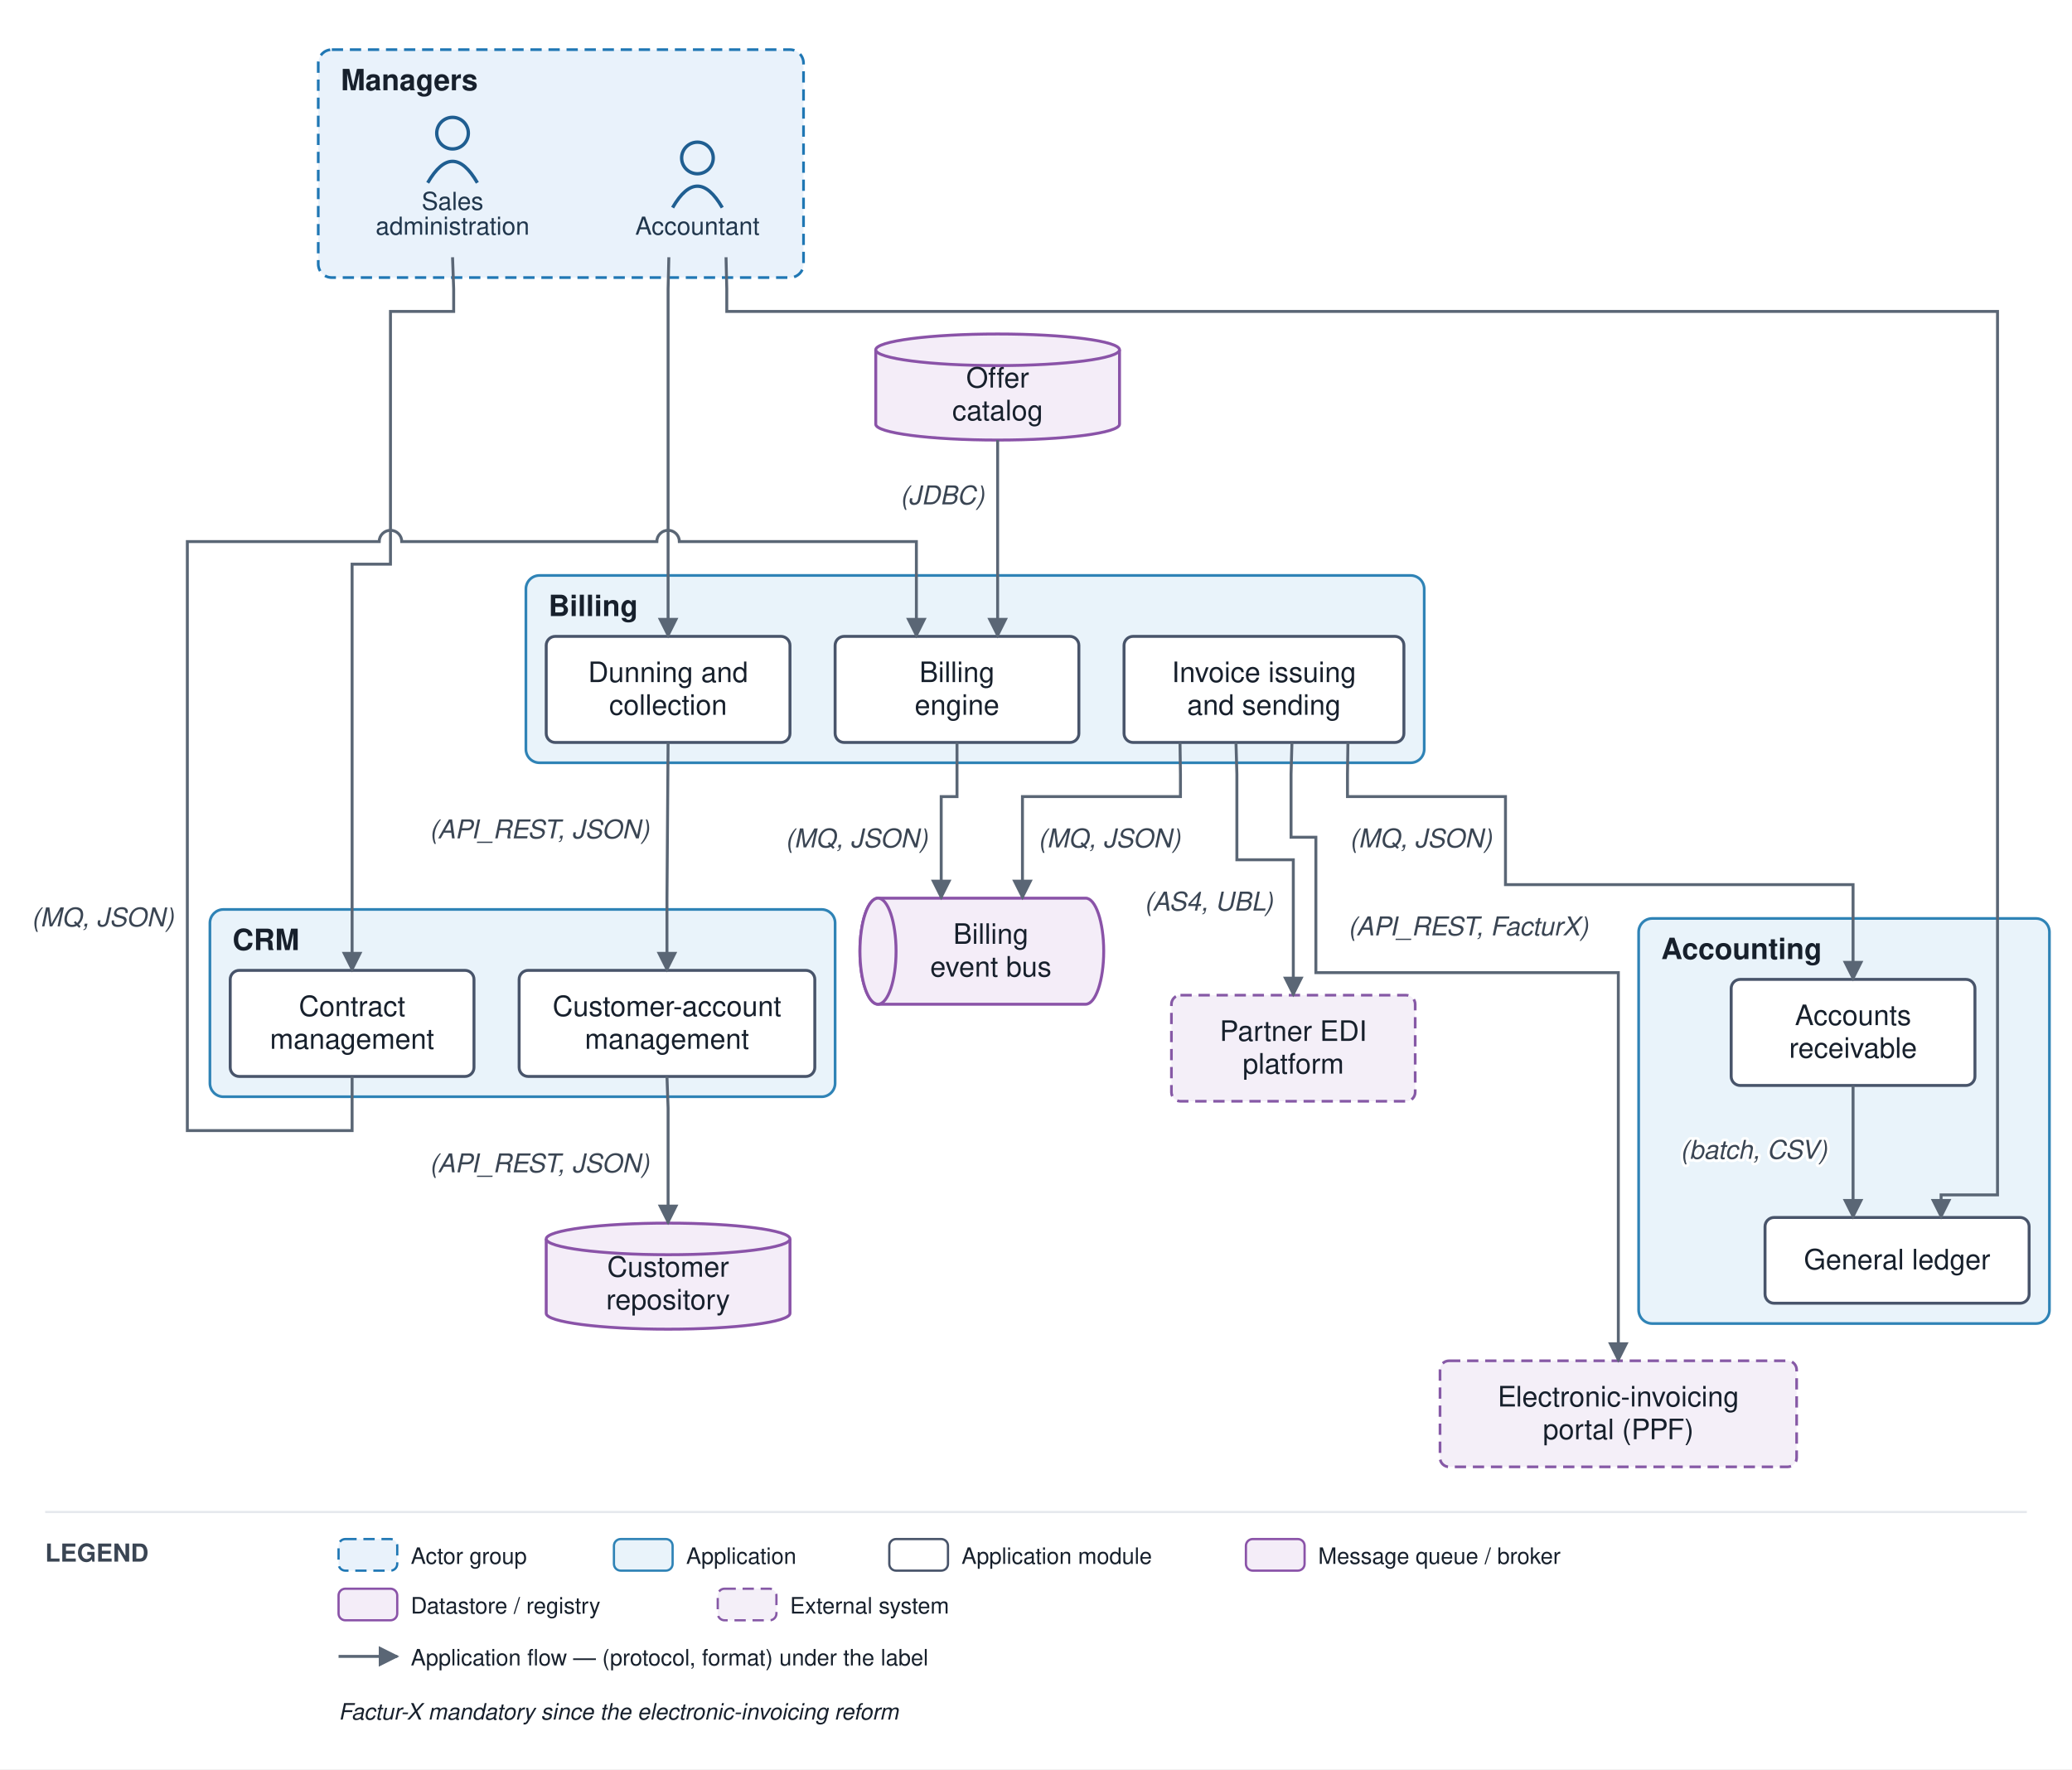
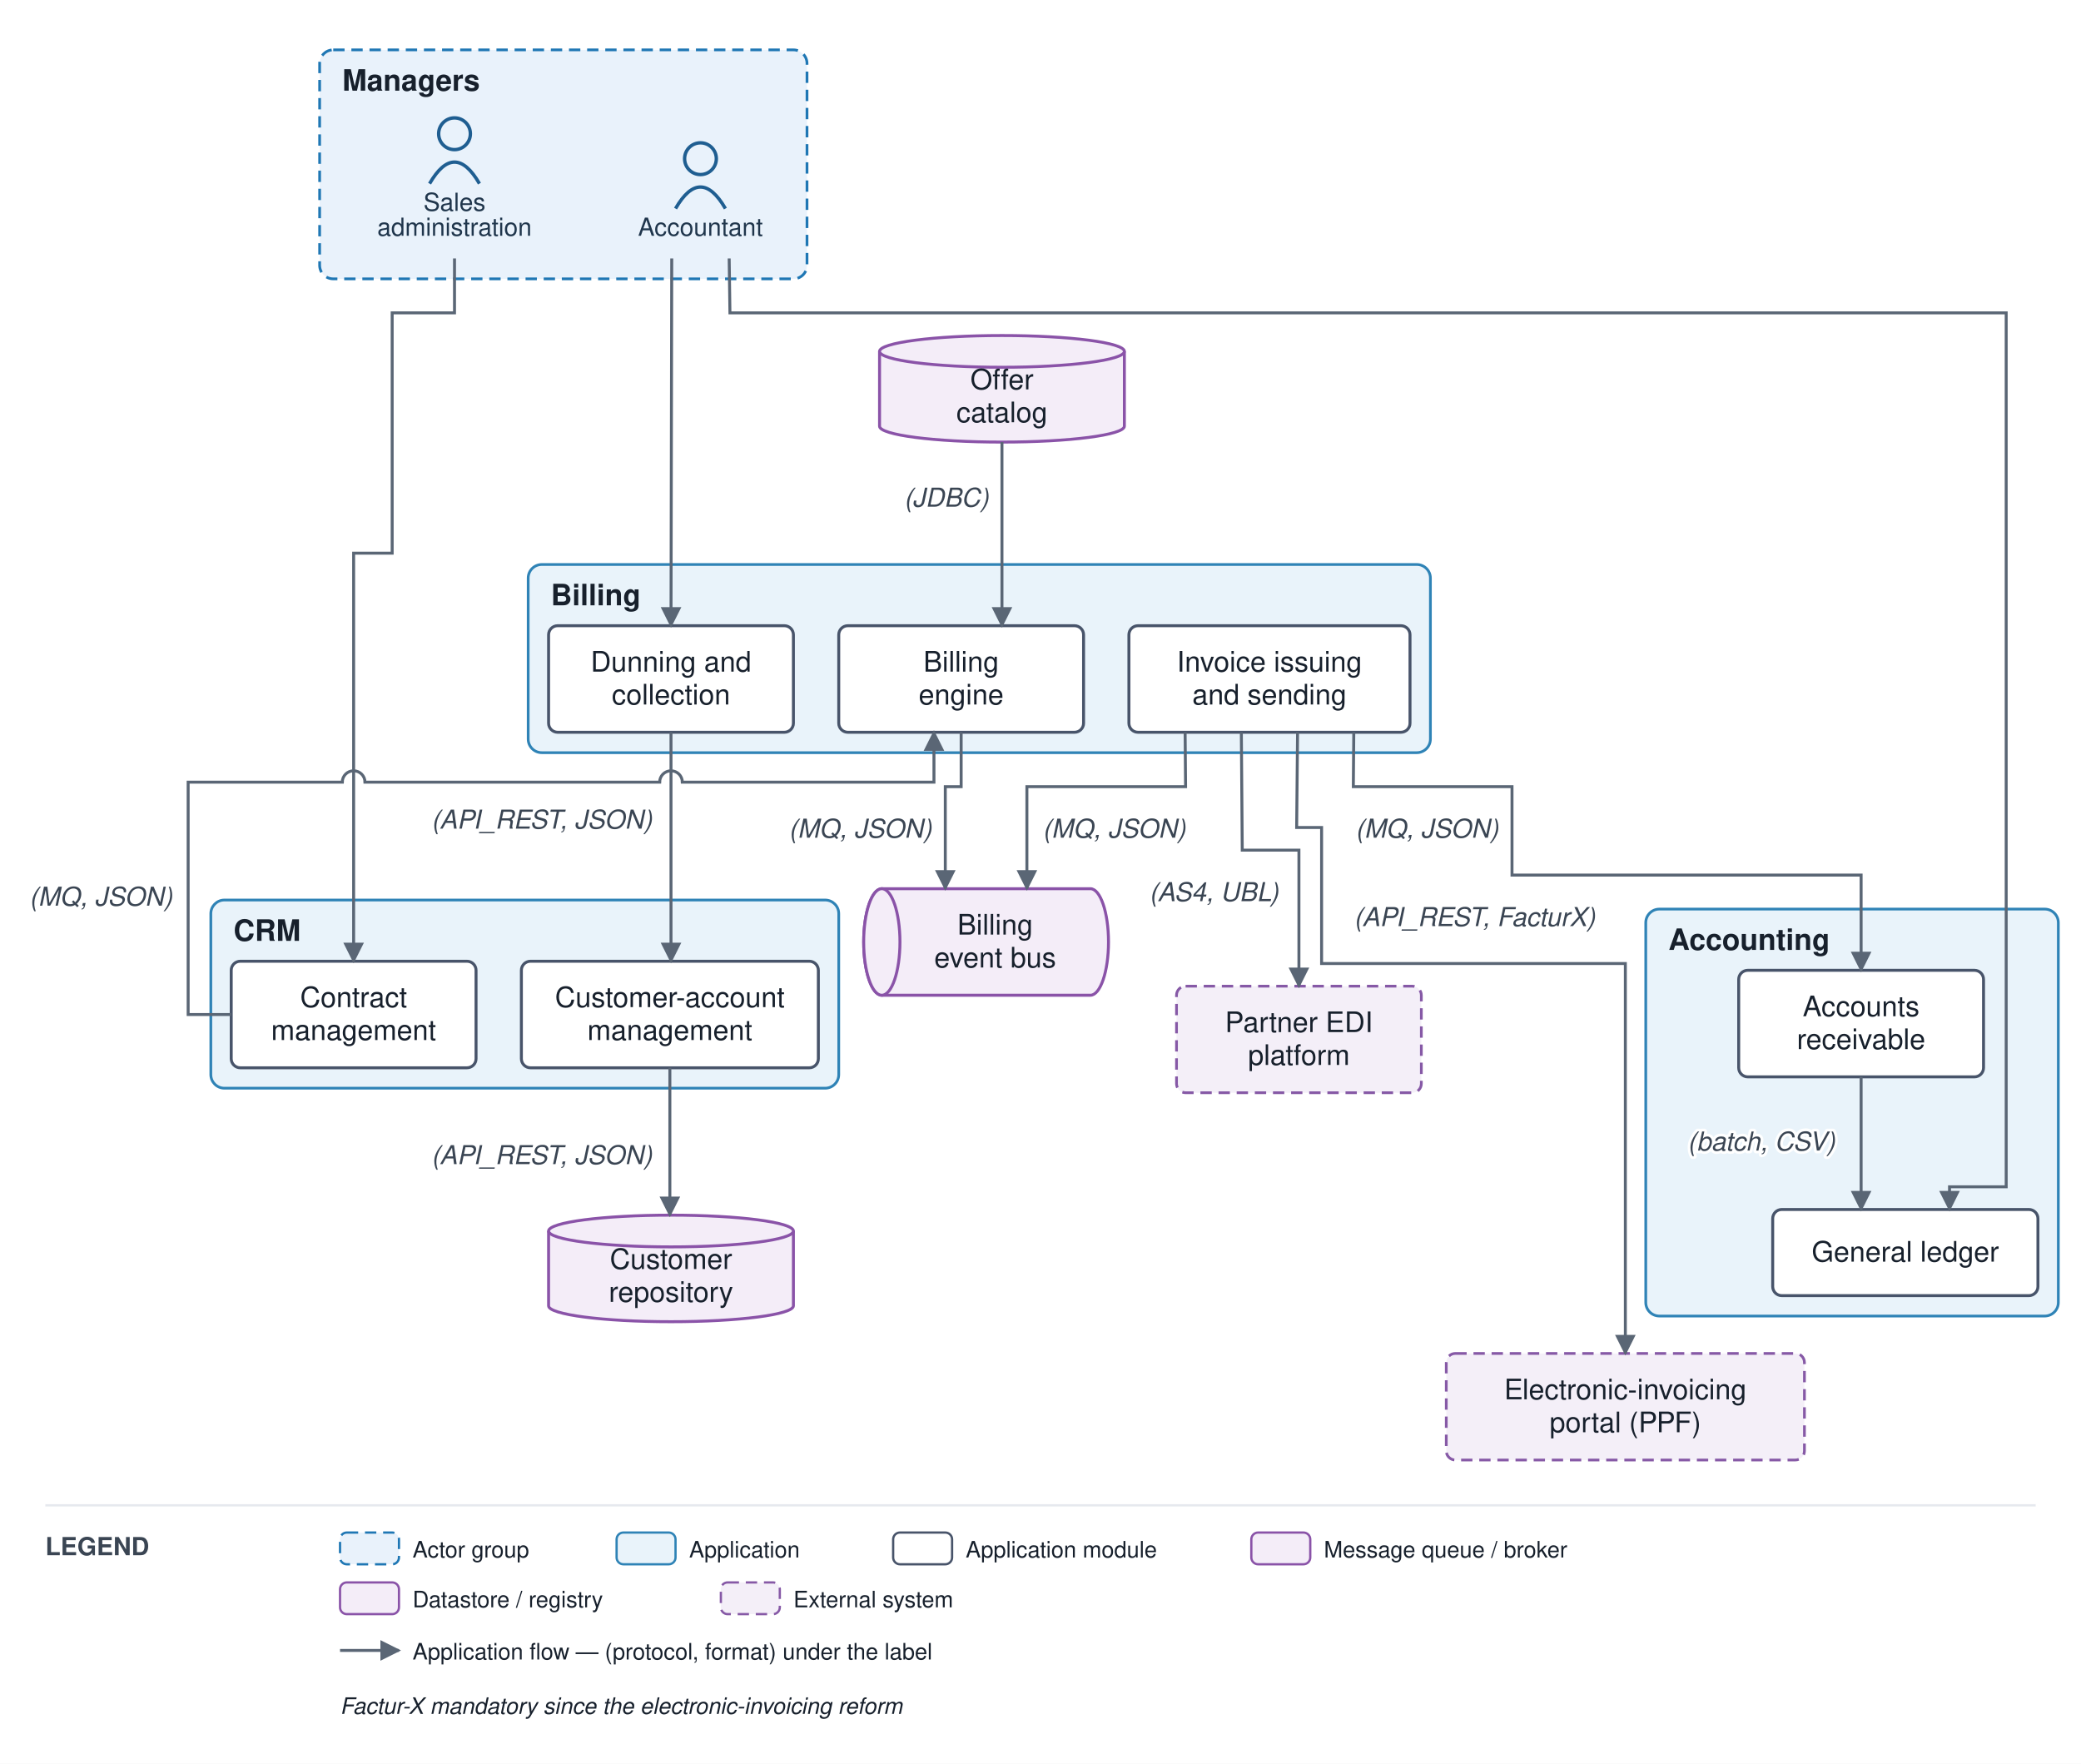
- <svg xmlns="http://www.w3.org/2000/svg" viewBox="0 0 918 784" font-family="Helvetica,Arial,sans-serif">
+ <svg xmlns="http://www.w3.org/2000/svg" viewBox="0 0 918 778" font-family="Helvetica,Arial,sans-serif">
  <defs>
    <marker id="arr" viewBox="0 0 10 10" refX="9" refY="5" markerWidth="7" markerHeight="7" orient="auto-start-reverse">
      <path d="M0,0 L10,5 L0,10 z" fill="#5a6675" />
    </marker>
  </defs>
-   <rect width="918" height="784" fill="#ffffff" />
+   <rect width="918" height="778" fill="#ffffff" />
  <rect x="141" y="22" width="215" height="101" rx="6" fill="#e9f2fb" stroke="#1f77b4" stroke-width="1.2" stroke-dasharray="5 3" />
  <text x="151" y="40" font-size="13" font-weight="bold" fill="#17202c">Managers</text>
-   <rect x="93" y="403" width="277" height="83" rx="6" fill="#e9f3fa" stroke="#2f83b6" stroke-width="1.2" />
-   <text x="103" y="421" font-size="13" font-weight="bold" fill="#17202c">CRM</text>
-   <rect x="233" y="255" width="398" height="83" rx="6" fill="#e9f3fa" stroke="#2f83b6" stroke-width="1.2" />
-   <text x="243" y="273" font-size="13" font-weight="bold" fill="#17202c">Billing</text>
-   <rect x="726" y="407" width="182" height="179.5" rx="6" fill="#e9f3fa" stroke="#2f83b6" stroke-width="1.2" />
-   <text x="736" y="425" font-size="13" font-weight="bold" fill="#17202c">Accounting</text>
+   <rect x="93" y="397" width="277" height="83" rx="6" fill="#e9f3fa" stroke="#2f83b6" stroke-width="1.2" />
+   <text x="103" y="415" font-size="13" font-weight="bold" fill="#17202c">CRM</text>
+   <rect x="233" y="249" width="398" height="83" rx="6" fill="#e9f3fa" stroke="#2f83b6" stroke-width="1.2" />
+   <text x="243" y="267" font-size="13" font-weight="bold" fill="#17202c">Billing</text>
+   <rect x="726" y="401" width="182" height="179.5" rx="6" fill="#e9f3fa" stroke="#2f83b6" stroke-width="1.2" />
+   <text x="736" y="419" font-size="13" font-weight="bold" fill="#17202c">Accounting</text>
  <circle cx="309" cy="70" r="7" fill="none" stroke="#1f5e91" stroke-width="1.5" />
  <path d="M 298 92 q 11 -19 22 0" fill="none" stroke="#1f5e91" stroke-width="1.5" />
  <text x="309" y="104" font-size="11" text-anchor="middle" fill="#20364c">Accountant</text>
  <circle cx="200.5" cy="59" r="7" fill="none" stroke="#1f5e91" stroke-width="1.5" />
  <path d="M 189.5 81 q 11 -19 22 0" fill="none" stroke="#1f5e91" stroke-width="1.5" />
  <text x="200.5" y="93" font-size="11" text-anchor="middle" fill="#20364c">Sales</text>
  <text x="200.5" y="104" font-size="11" text-anchor="middle" fill="#20364c">administration</text>
-   <rect x="230" y="430" width="131" height="47" rx="4" fill="#ffffff" stroke="#48546a" stroke-width="1.3" />
-   <text x="295.5" y="450.25" font-size="12.5" text-anchor="middle" fill="#17202c">Customer-account</text>
-   <text x="295.5" y="464.75" font-size="12.5" text-anchor="middle" fill="#17202c">management</text>
-   <rect x="102" y="430" width="108" height="47" rx="4" fill="#ffffff" stroke="#48546a" stroke-width="1.3" />
-   <text x="156" y="450.25" font-size="12.5" text-anchor="middle" fill="#17202c">Contract</text>
-   <text x="156" y="464.75" font-size="12.5" text-anchor="middle" fill="#17202c">management</text>
-   <rect x="370" y="282" width="108" height="47" rx="4" fill="#ffffff" stroke="#48546a" stroke-width="1.3" />
-   <text x="424" y="302.25" font-size="12.5" text-anchor="middle" fill="#17202c">Billing</text>
-   <text x="424" y="316.75" font-size="12.5" text-anchor="middle" fill="#17202c">engine</text>
-   <rect x="498" y="282" width="124" height="47" rx="4" fill="#ffffff" stroke="#48546a" stroke-width="1.3" />
-   <text x="560" y="302.25" font-size="12.5" text-anchor="middle" fill="#17202c">Invoice issuing</text>
-   <text x="560" y="316.75" font-size="12.5" text-anchor="middle" fill="#17202c">and sending</text>
-   <rect x="242" y="282" width="108" height="47" rx="4" fill="#ffffff" stroke="#48546a" stroke-width="1.3" />
-   <text x="296" y="302.25" font-size="12.5" text-anchor="middle" fill="#17202c">Dunning and</text>
-   <text x="296" y="316.75" font-size="12.5" text-anchor="middle" fill="#17202c">collection</text>
-   <rect x="782" y="539.5" width="117" height="38" rx="4" fill="#ffffff" stroke="#48546a" stroke-width="1.3" />
-   <text x="840.5" y="562.5" font-size="12.5" text-anchor="middle" fill="#17202c">General ledger</text>
-   <rect x="767" y="434" width="108" height="47" rx="4" fill="#ffffff" stroke="#48546a" stroke-width="1.3" />
-   <text x="821" y="454.25" font-size="12.5" text-anchor="middle" fill="#17202c">Accounts</text>
-   <text x="821" y="468.75" font-size="12.5" text-anchor="middle" fill="#17202c">receivable</text>
-   <path d="M 389 398 h 92 a 8 23.5 0 0 1 0 47 h -92 a 8 23.5 0 0 1 0 -47" fill="#f4edf8" stroke="#8a53a8" stroke-width="1.3" />
-   <ellipse cx="389" cy="421.5" rx="8" ry="23.5" fill="#f4edf8" stroke="#8a53a8" stroke-width="1.3" />
-   <text x="439" y="418.25" font-size="12.5" text-anchor="middle" fill="#17202c">Billing</text>
-   <text x="439" y="432.75" font-size="12.5" text-anchor="middle" fill="#17202c">event bus</text>
-   <path d="M 242 549 v 33 a 54 7 0 0 0 108 0 v -33" fill="#f4edf8" stroke="#8a53a8" stroke-width="1.3" />
-   <ellipse cx="296" cy="549" rx="54" ry="7" fill="#f4edf8" stroke="#8a53a8" stroke-width="1.3" />
-   <text x="296" y="565.75" font-size="12.5" text-anchor="middle" fill="#17202c">Customer</text>
-   <text x="296" y="580.25" font-size="12.5" text-anchor="middle" fill="#17202c">repository</text>
+   <rect x="230" y="424" width="131" height="47" rx="4" fill="#ffffff" stroke="#48546a" stroke-width="1.3" />
+   <text x="295.5" y="444.25" font-size="12.5" text-anchor="middle" fill="#17202c">Customer-account</text>
+   <text x="295.5" y="458.75" font-size="12.5" text-anchor="middle" fill="#17202c">management</text>
+   <rect x="102" y="424" width="108" height="47" rx="4" fill="#ffffff" stroke="#48546a" stroke-width="1.3" />
+   <text x="156" y="444.25" font-size="12.5" text-anchor="middle" fill="#17202c">Contract</text>
+   <text x="156" y="458.75" font-size="12.5" text-anchor="middle" fill="#17202c">management</text>
+   <rect x="370" y="276" width="108" height="47" rx="4" fill="#ffffff" stroke="#48546a" stroke-width="1.3" />
+   <text x="424" y="296.25" font-size="12.5" text-anchor="middle" fill="#17202c">Billing</text>
+   <text x="424" y="310.75" font-size="12.5" text-anchor="middle" fill="#17202c">engine</text>
+   <rect x="498" y="276" width="124" height="47" rx="4" fill="#ffffff" stroke="#48546a" stroke-width="1.3" />
+   <text x="560" y="296.25" font-size="12.5" text-anchor="middle" fill="#17202c">Invoice issuing</text>
+   <text x="560" y="310.75" font-size="12.5" text-anchor="middle" fill="#17202c">and sending</text>
+   <rect x="242" y="276" width="108" height="47" rx="4" fill="#ffffff" stroke="#48546a" stroke-width="1.3" />
+   <text x="296" y="296.25" font-size="12.5" text-anchor="middle" fill="#17202c">Dunning and</text>
+   <text x="296" y="310.75" font-size="12.5" text-anchor="middle" fill="#17202c">collection</text>
+   <rect x="782" y="533.5" width="117" height="38" rx="4" fill="#ffffff" stroke="#48546a" stroke-width="1.3" />
+   <text x="840.5" y="556.5" font-size="12.5" text-anchor="middle" fill="#17202c">General ledger</text>
+   <rect x="767" y="428" width="108" height="47" rx="4" fill="#ffffff" stroke="#48546a" stroke-width="1.3" />
+   <text x="821" y="448.25" font-size="12.5" text-anchor="middle" fill="#17202c">Accounts</text>
+   <text x="821" y="462.75" font-size="12.5" text-anchor="middle" fill="#17202c">receivable</text>
+   <path d="M 389 392 h 92 a 8 23.5 0 0 1 0 47 h -92 a 8 23.5 0 0 1 0 -47" fill="#f4edf8" stroke="#8a53a8" stroke-width="1.3" />
+   <ellipse cx="389" cy="415.5" rx="8" ry="23.5" fill="#f4edf8" stroke="#8a53a8" stroke-width="1.3" />
+   <text x="439" y="412.25" font-size="12.5" text-anchor="middle" fill="#17202c">Billing</text>
+   <text x="439" y="426.75" font-size="12.5" text-anchor="middle" fill="#17202c">event bus</text>
+   <path d="M 242 543 v 33 a 54 7 0 0 0 108 0 v -33" fill="#f4edf8" stroke="#8a53a8" stroke-width="1.3" />
+   <ellipse cx="296" cy="543" rx="54" ry="7" fill="#f4edf8" stroke="#8a53a8" stroke-width="1.3" />
+   <text x="296" y="559.75" font-size="12.5" text-anchor="middle" fill="#17202c">Customer</text>
+   <text x="296" y="574.25" font-size="12.5" text-anchor="middle" fill="#17202c">repository</text>
  <path d="M 388 155 v 33 a 54 7 0 0 0 108 0 v -33" fill="#f4edf8" stroke="#8a53a8" stroke-width="1.3" />
  <ellipse cx="442" cy="155" rx="54" ry="7" fill="#f4edf8" stroke="#8a53a8" stroke-width="1.3" />
  <text x="442" y="171.75" font-size="12.5" text-anchor="middle" fill="#17202c">Offer</text>
  <text x="442" y="186.25" font-size="12.5" text-anchor="middle" fill="#17202c">catalog</text>
-   <rect x="519" y="441" width="108" height="47" rx="4" fill="#f4eff8" stroke="#8659a6" stroke-width="1.2" stroke-dasharray="5 3" />
-   <text x="573" y="461.25" font-size="12.5" text-anchor="middle" fill="#17202c">Partner EDI</text>
-   <text x="573" y="475.75" font-size="12.5" text-anchor="middle" fill="#17202c">platform</text>
-   <rect x="638" y="603" width="158" height="47" rx="4" fill="#f4eff8" stroke="#8659a6" stroke-width="1.2" stroke-dasharray="5 3" />
-   <text x="717" y="623.25" font-size="12.5" text-anchor="middle" fill="#17202c">Electronic-invoicing</text>
-   <text x="717" y="637.75" font-size="12.5" text-anchor="middle" fill="#17202c">portal (PPF)</text>
-   <path d="M 200.5 114 L 201 128 L 201 138 L 173 138 L 173 250 L 156 250 L 156 430" fill="none" stroke="#5a6675" stroke-width="1.3" marker-end="url(#arr)" />
-   <path d="M 295.5 477 L 296 491 L 296 542" fill="none" stroke="#5a6675" stroke-width="1.3" marker-end="url(#arr)" />
-   <text x="239" y="519.5" font-size="11.5" text-anchor="middle" fill="#3a4553" font-style="italic" stroke="#ffffff" stroke-width="2.5" paint-order="stroke" stroke-linejoin="round">(API_REST, JSON)</text>
-   <path d="M 156 477 L 156 501 L 83 501 L 83 240 L 168 240 A 5 5 0 0 1 178 240 L 291 240 A 5 5 0 0 1 301 240 L 406 240 L 406 282" fill="none" stroke="#5a6675" stroke-width="1.3" marker-end="url(#arr)" />
-   <text x="45.5" y="410.5" font-size="11.5" text-anchor="middle" fill="#3a4553" font-style="italic" stroke="#ffffff" stroke-width="2.5" paint-order="stroke" stroke-linejoin="round">(MQ, JSON)</text>
-   <path d="M 442 195 L 442 282" fill="none" stroke="#5a6675" stroke-width="1.3" marker-end="url(#arr)" />
+   <rect x="519" y="435" width="108" height="47" rx="4" fill="#f4eff8" stroke="#8659a6" stroke-width="1.2" stroke-dasharray="5 3" />
+   <text x="573" y="455.25" font-size="12.5" text-anchor="middle" fill="#17202c">Partner EDI</text>
+   <text x="573" y="469.75" font-size="12.5" text-anchor="middle" fill="#17202c">platform</text>
+   <rect x="638" y="597" width="158" height="47" rx="4" fill="#f4eff8" stroke="#8659a6" stroke-width="1.2" stroke-dasharray="5 3" />
+   <text x="717" y="617.25" font-size="12.5" text-anchor="middle" fill="#17202c">Electronic-invoicing</text>
+   <text x="717" y="631.75" font-size="12.5" text-anchor="middle" fill="#17202c">portal (PPF)</text>
+   <path d="M 200.5 114 L 200.5 138 L 173 138 L 173 244 L 156 244 L 156 424" fill="none" stroke="#5a6675" stroke-width="1.3" marker-end="url(#arr)" />
+   <path d="M 295.5 471 L 295.5 536" fill="none" stroke="#5a6675" stroke-width="1.3" marker-end="url(#arr)" />
+   <text x="239" y="513.5" font-size="11.5" text-anchor="middle" fill="#3a4553" font-style="italic" stroke="#ffffff" stroke-width="2.5" paint-order="stroke" stroke-linejoin="round">(API_REST, JSON)</text>
+   <path d="M 102 447.5 L 83 447.5 L 83 345 L 151 345 A 5 5 0 0 1 161 345 L 291 345 A 5 5 0 0 1 301 345 L 412 345 L 412 323" fill="none" stroke="#5a6675" stroke-width="1.3" marker-end="url(#arr)" />
+   <text x="44.5" y="399.5" font-size="11.5" text-anchor="middle" fill="#3a4553" font-style="italic" stroke="#ffffff" stroke-width="2.5" paint-order="stroke" stroke-linejoin="round">(MQ, JSON)</text>
+   <path d="M 442 195 L 442 276" fill="none" stroke="#5a6675" stroke-width="1.3" marker-end="url(#arr)" />
  <text x="417.5" y="223.5" font-size="11.5" text-anchor="middle" fill="#3a4553" font-style="italic" stroke="#ffffff" stroke-width="2.5" paint-order="stroke" stroke-linejoin="round">(JDBC)</text>
-   <path d="M 424 329 L 424 353 L 417 353 L 417 398" fill="none" stroke="#5a6675" stroke-width="1.3" marker-end="url(#arr)" />
-   <text x="379.5" y="375.5" font-size="11.5" text-anchor="middle" fill="#3a4553" font-style="italic" stroke="#ffffff" stroke-width="2.5" paint-order="stroke" stroke-linejoin="round">(MQ, JSON)</text>
-   <path d="M 522.8 329 L 523 343 L 523 353 L 453 353 L 453 398" fill="none" stroke="#5a6675" stroke-width="1.3" marker-end="url(#arr)" />
-   <text x="491.5" y="375.5" font-size="11.5" text-anchor="middle" fill="#3a4553" font-style="italic" stroke="#ffffff" stroke-width="2.5" paint-order="stroke" stroke-linejoin="round">(MQ, JSON)</text>
-   <path d="M 547.6 329 L 548 343 L 548 381 L 573 381 L 573 441" fill="none" stroke="#5a6675" stroke-width="1.3" marker-end="url(#arr)" />
-   <text x="535.5" y="403.5" font-size="11.5" text-anchor="middle" fill="#3a4553" font-style="italic" stroke="#ffffff" stroke-width="2.5" paint-order="stroke" stroke-linejoin="round">(AS4, UBL)</text>
-   <path d="M 572.4 329 L 572 343 L 572 371 L 583 371 L 583 431 L 717 431 L 717 603" fill="none" stroke="#5a6675" stroke-width="1.3" marker-end="url(#arr)" />
-   <text x="650.5" y="414.5" font-size="11.5" text-anchor="middle" fill="#3a4553" font-style="italic" stroke="#ffffff" stroke-width="2.5" paint-order="stroke" stroke-linejoin="round">(API_REST, FacturX)</text>
-   <path d="M 597.2 329 L 597 343 L 597 353 L 667 353 L 667 392 L 821 392 L 821 434" fill="none" stroke="#5a6675" stroke-width="1.3" marker-end="url(#arr)" />
-   <text x="629.5" y="375.5" font-size="11.5" text-anchor="middle" fill="#3a4553" font-style="italic" stroke="#ffffff" stroke-width="2.5" paint-order="stroke" stroke-linejoin="round">(MQ, JSON)</text>
-   <path d="M 296 329 L 295.5 398 L 295.5 430" fill="none" stroke="#5a6675" stroke-width="1.3" marker-end="url(#arr)" />
-   <text x="239" y="371.5" font-size="11.5" text-anchor="middle" fill="#3a4553" font-style="italic" stroke="#ffffff" stroke-width="2.5" paint-order="stroke" stroke-linejoin="round">(API_REST, JSON)</text>
-   <path d="M 821 481 L 821 539.5" fill="none" stroke="#5a6675" stroke-width="1.3" marker-end="url(#arr)" />
-   <text x="777" y="513.5" font-size="11.5" text-anchor="middle" fill="#3a4553" font-style="italic" stroke="#ffffff" stroke-width="2.5" paint-order="stroke" stroke-linejoin="round">(batch, CSV)</text>
-   <path d="M 321.667 114 L 322 128 L 322 138 L 678 138 L 678 138 L 885 138 L 885 529.5 L 860 529.5 L 860 539.5" fill="none" stroke="#5a6675" stroke-width="1.3" marker-end="url(#arr)" />
-   <path d="M 296.333 114 L 296 128 L 296 282" fill="none" stroke="#5a6675" stroke-width="1.3" marker-end="url(#arr)" />
-   <line x1="20" y1="670" x2="898" y2="670" stroke="#e6e9ee" stroke-width="1" />
-   <text x="20" y="692" font-size="11" font-weight="bold" fill="#3a4553">LEGEND</text>
-   <rect x="150" y="682" width="26" height="14" rx="3" fill="#e9f2fb" stroke="#1f77b4" stroke-dasharray="5 3" />
-   <text x="182" y="693" font-size="10" fill="#17202c">Actor group</text>
-   <rect x="272" y="682" width="26" height="14" rx="3" fill="#e9f3fa" stroke="#2f83b6" />
-   <text x="304" y="693" font-size="10" fill="#17202c">Application</text>
-   <rect x="394" y="682" width="26" height="14" rx="3" fill="#ffffff" stroke="#48546a" />
-   <text x="426" y="693" font-size="10" fill="#17202c">Application module</text>
-   <rect x="552" y="682" width="26" height="14" rx="3" fill="#f4edf8" stroke="#8a53a8" />
-   <text x="584" y="693" font-size="10" fill="#17202c">Message queue / broker</text>
-   <rect x="150" y="704" width="26" height="14" rx="3" fill="#f4edf8" stroke="#8a53a8" />
-   <text x="182" y="715" font-size="10" fill="#17202c">Datastore / registry</text>
-   <rect x="318" y="704" width="26" height="14" rx="3" fill="#f4eff8" stroke="#8659a6" stroke-dasharray="5 3" />
-   <text x="350" y="715" font-size="10" fill="#17202c">External system</text>
-   <line x1="150" y1="734" x2="176" y2="734" stroke="#5a6675" stroke-width="1.3" marker-end="url(#arr)" />
-   <text x="182" y="738" font-size="10" fill="#17202c">Application flow — (protocol, format) under the label</text>
-   <text x="150" y="762" font-size="10" fill="#17202c" font-style="italic">Factur-X mandatory since the electronic-invoicing reform</text>
+   <path d="M 424 323 L 424 347 L 417 347 L 417 392" fill="none" stroke="#5a6675" stroke-width="1.3" marker-end="url(#arr)" />
+   <text x="379.5" y="369.5" font-size="11.5" text-anchor="middle" fill="#3a4553" font-style="italic" stroke="#ffffff" stroke-width="2.5" paint-order="stroke" stroke-linejoin="round">(MQ, JSON)</text>
+   <path d="M 522.8 323 L 523 347 L 453 347 L 453 392" fill="none" stroke="#5a6675" stroke-width="1.3" marker-end="url(#arr)" />
+   <text x="491.5" y="369.5" font-size="11.5" text-anchor="middle" fill="#3a4553" font-style="italic" stroke="#ffffff" stroke-width="2.5" paint-order="stroke" stroke-linejoin="round">(MQ, JSON)</text>
+   <path d="M 547.6 323 L 548 375 L 573 375 L 573 435" fill="none" stroke="#5a6675" stroke-width="1.3" marker-end="url(#arr)" />
+   <text x="535.5" y="397.5" font-size="11.5" text-anchor="middle" fill="#3a4553" font-style="italic" stroke="#ffffff" stroke-width="2.5" paint-order="stroke" stroke-linejoin="round">(AS4, UBL)</text>
+   <path d="M 572.4 323 L 572 365 L 583 365 L 583 425 L 717 425 L 717 597" fill="none" stroke="#5a6675" stroke-width="1.3" marker-end="url(#arr)" />
+   <text x="650.5" y="408.5" font-size="11.5" text-anchor="middle" fill="#3a4553" font-style="italic" stroke="#ffffff" stroke-width="2.5" paint-order="stroke" stroke-linejoin="round">(API_REST, FacturX)</text>
+   <path d="M 597.2 323 L 597 347 L 667 347 L 667 386 L 821 386 L 821 428" fill="none" stroke="#5a6675" stroke-width="1.3" marker-end="url(#arr)" />
+   <text x="629.5" y="369.5" font-size="11.5" text-anchor="middle" fill="#3a4553" font-style="italic" stroke="#ffffff" stroke-width="2.5" paint-order="stroke" stroke-linejoin="round">(MQ, JSON)</text>
+   <path d="M 296 323 L 296 424" fill="none" stroke="#5a6675" stroke-width="1.3" marker-end="url(#arr)" />
+   <text x="239" y="365.5" font-size="11.5" text-anchor="middle" fill="#3a4553" font-style="italic" stroke="#ffffff" stroke-width="2.5" paint-order="stroke" stroke-linejoin="round">(API_REST, JSON)</text>
+   <path d="M 821 475 L 821 533.5" fill="none" stroke="#5a6675" stroke-width="1.3" marker-end="url(#arr)" />
+   <text x="777" y="507.5" font-size="11.5" text-anchor="middle" fill="#3a4553" font-style="italic" stroke="#ffffff" stroke-width="2.5" paint-order="stroke" stroke-linejoin="round">(batch, CSV)</text>
+   <path d="M 321.667 114 L 322 138 L 885 138 L 885 523.5 L 860 523.5 L 860 533.5" fill="none" stroke="#5a6675" stroke-width="1.3" marker-end="url(#arr)" />
+   <path d="M 296.333 114 L 296 276" fill="none" stroke="#5a6675" stroke-width="1.3" marker-end="url(#arr)" />
+   <line x1="20" y1="664" x2="898" y2="664" stroke="#e6e9ee" stroke-width="1" />
+   <text x="20" y="686" font-size="11" font-weight="bold" fill="#3a4553">LEGEND</text>
+   <rect x="150" y="676" width="26" height="14" rx="3" fill="#e9f2fb" stroke="#1f77b4" stroke-dasharray="5 3" />
+   <text x="182" y="687" font-size="10" fill="#17202c">Actor group</text>
+   <rect x="272" y="676" width="26" height="14" rx="3" fill="#e9f3fa" stroke="#2f83b6" />
+   <text x="304" y="687" font-size="10" fill="#17202c">Application</text>
+   <rect x="394" y="676" width="26" height="14" rx="3" fill="#ffffff" stroke="#48546a" />
+   <text x="426" y="687" font-size="10" fill="#17202c">Application module</text>
+   <rect x="552" y="676" width="26" height="14" rx="3" fill="#f4edf8" stroke="#8a53a8" />
+   <text x="584" y="687" font-size="10" fill="#17202c">Message queue / broker</text>
+   <rect x="150" y="698" width="26" height="14" rx="3" fill="#f4edf8" stroke="#8a53a8" />
+   <text x="182" y="709" font-size="10" fill="#17202c">Datastore / registry</text>
+   <rect x="318" y="698" width="26" height="14" rx="3" fill="#f4eff8" stroke="#8659a6" stroke-dasharray="5 3" />
+   <text x="350" y="709" font-size="10" fill="#17202c">External system</text>
+   <line x1="150" y1="728" x2="176" y2="728" stroke="#5a6675" stroke-width="1.3" marker-end="url(#arr)" />
+   <text x="182" y="732" font-size="10" fill="#17202c">Application flow — (protocol, format) under the label</text>
+   <text x="150" y="756" font-size="10" fill="#17202c" font-style="italic">Factur-X mandatory since the electronic-invoicing reform</text>
</svg>
